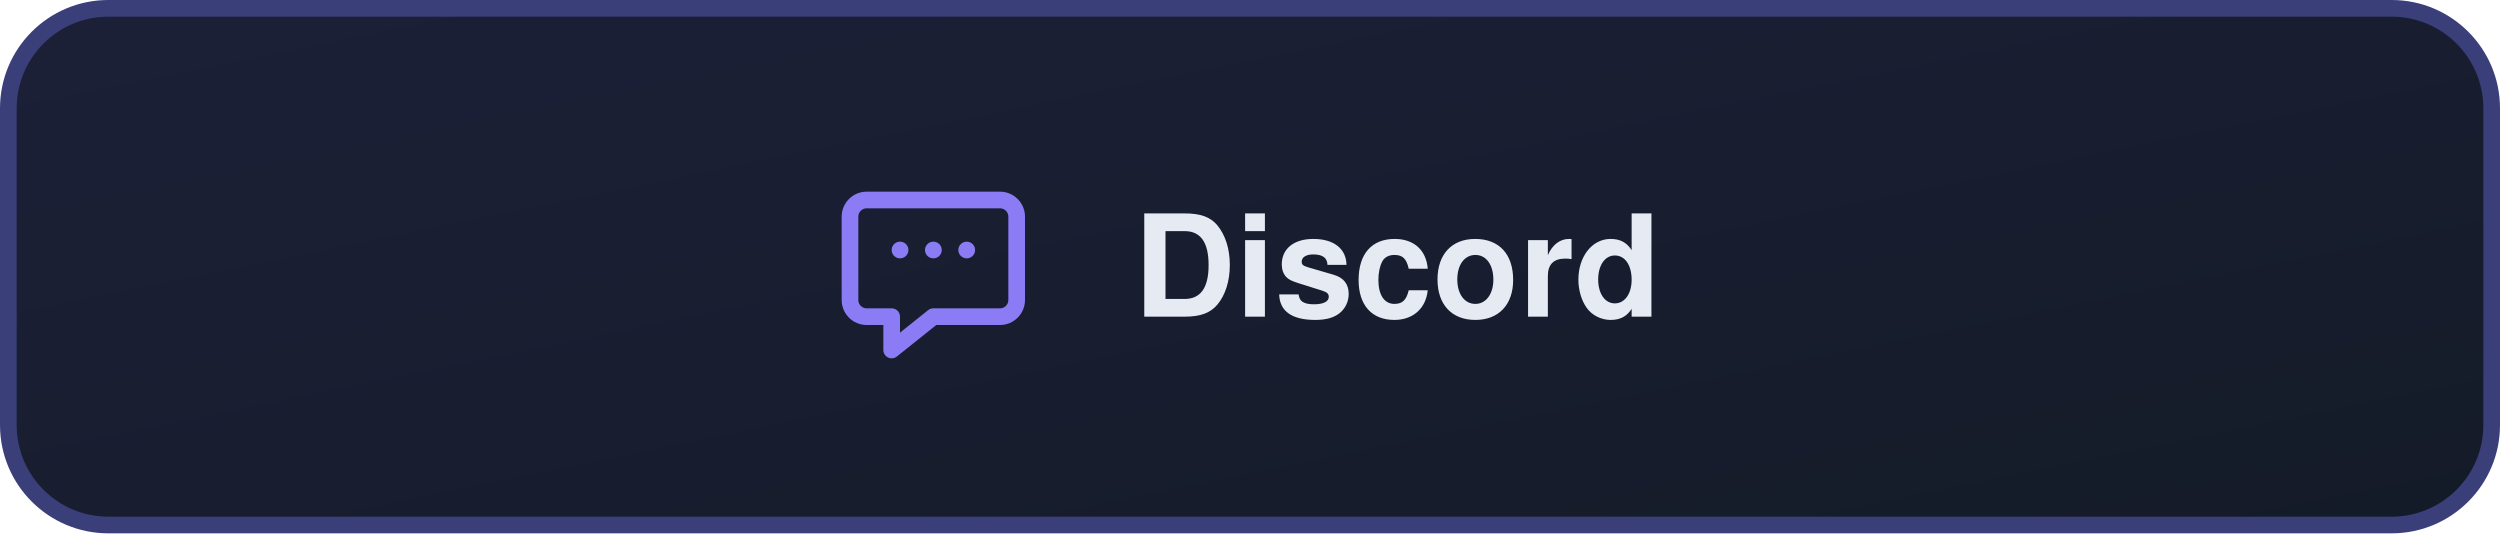
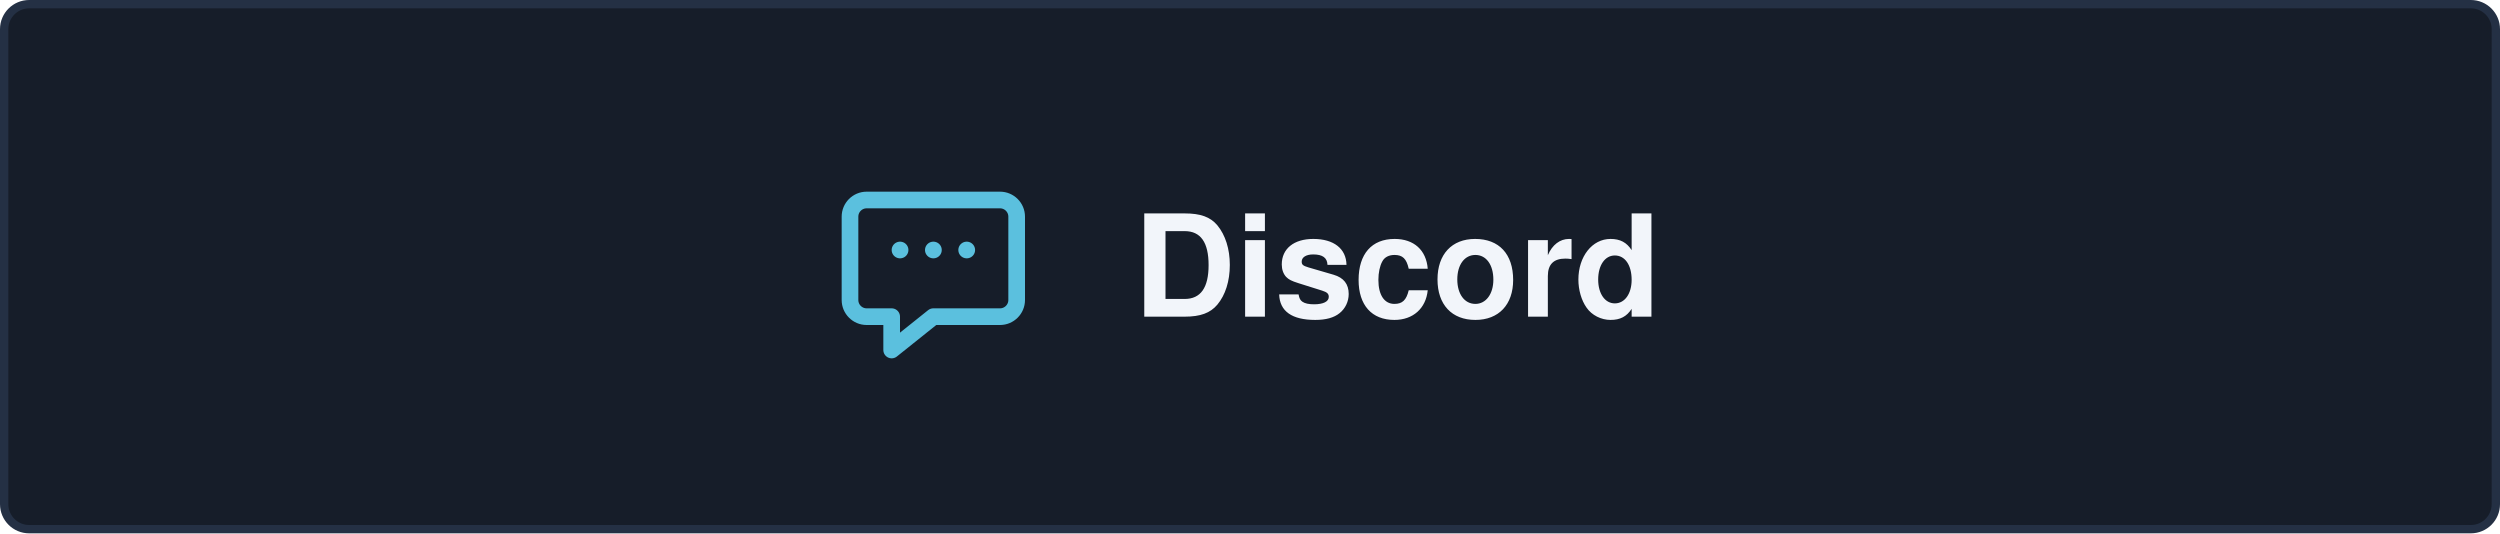
<svg xmlns="http://www.w3.org/2000/svg" width="300" height="64" viewBox="0 0 300 64" role="img" aria-label="Discord">
-   <defs>
-     <linearGradient id="bg" x1="0" y1="0" x2="1" y2="1">
-       <stop offset="0" stop-color="#1c2038" />
-       <stop offset="1" stop-color="#141b27" />
-     </linearGradient>
-   </defs>
-   <rect x="1" y="1" width="298" height="62" rx="12" fill="url(#bg)" stroke="#3a3f7a" stroke-width="2" />
-   <g transform="translate(100 20)" fill="none" stroke="#8b7cf6" stroke-width="2" stroke-linecap="round" stroke-linejoin="round">
+   <rect x="0.5" y="0.5" width="299" height="63" rx="3" fill="#161d29" stroke="#243044" />
+   <g transform="translate(100 20)" fill="none" stroke="#5bc0de" stroke-width="2" stroke-linecap="round" stroke-linejoin="round">
    <path d="M4 4h16a2 2 0 0 1 2 2v10a2 2 0 0 1-2 2h-8l-5 4v-4H4a2 2 0 0 1-2-2V6a2 2 0 0 1 2-2z" />
    <path d="M8 10h.01M12 10h.01M16 10h.01" />
  </g>
-   <text x="136" y="38" fill="#e6ebf3" font-family="'Segoe UI', -apple-system, Helvetica, Arial, sans-serif" font-size="17" font-weight="700">Discord</text>
+   <text x="136" y="38" fill="#f2f5fa" font-family="'Segoe UI', Helvetica, Arial, sans-serif" font-size="17" font-weight="600">Discord</text>
</svg>
